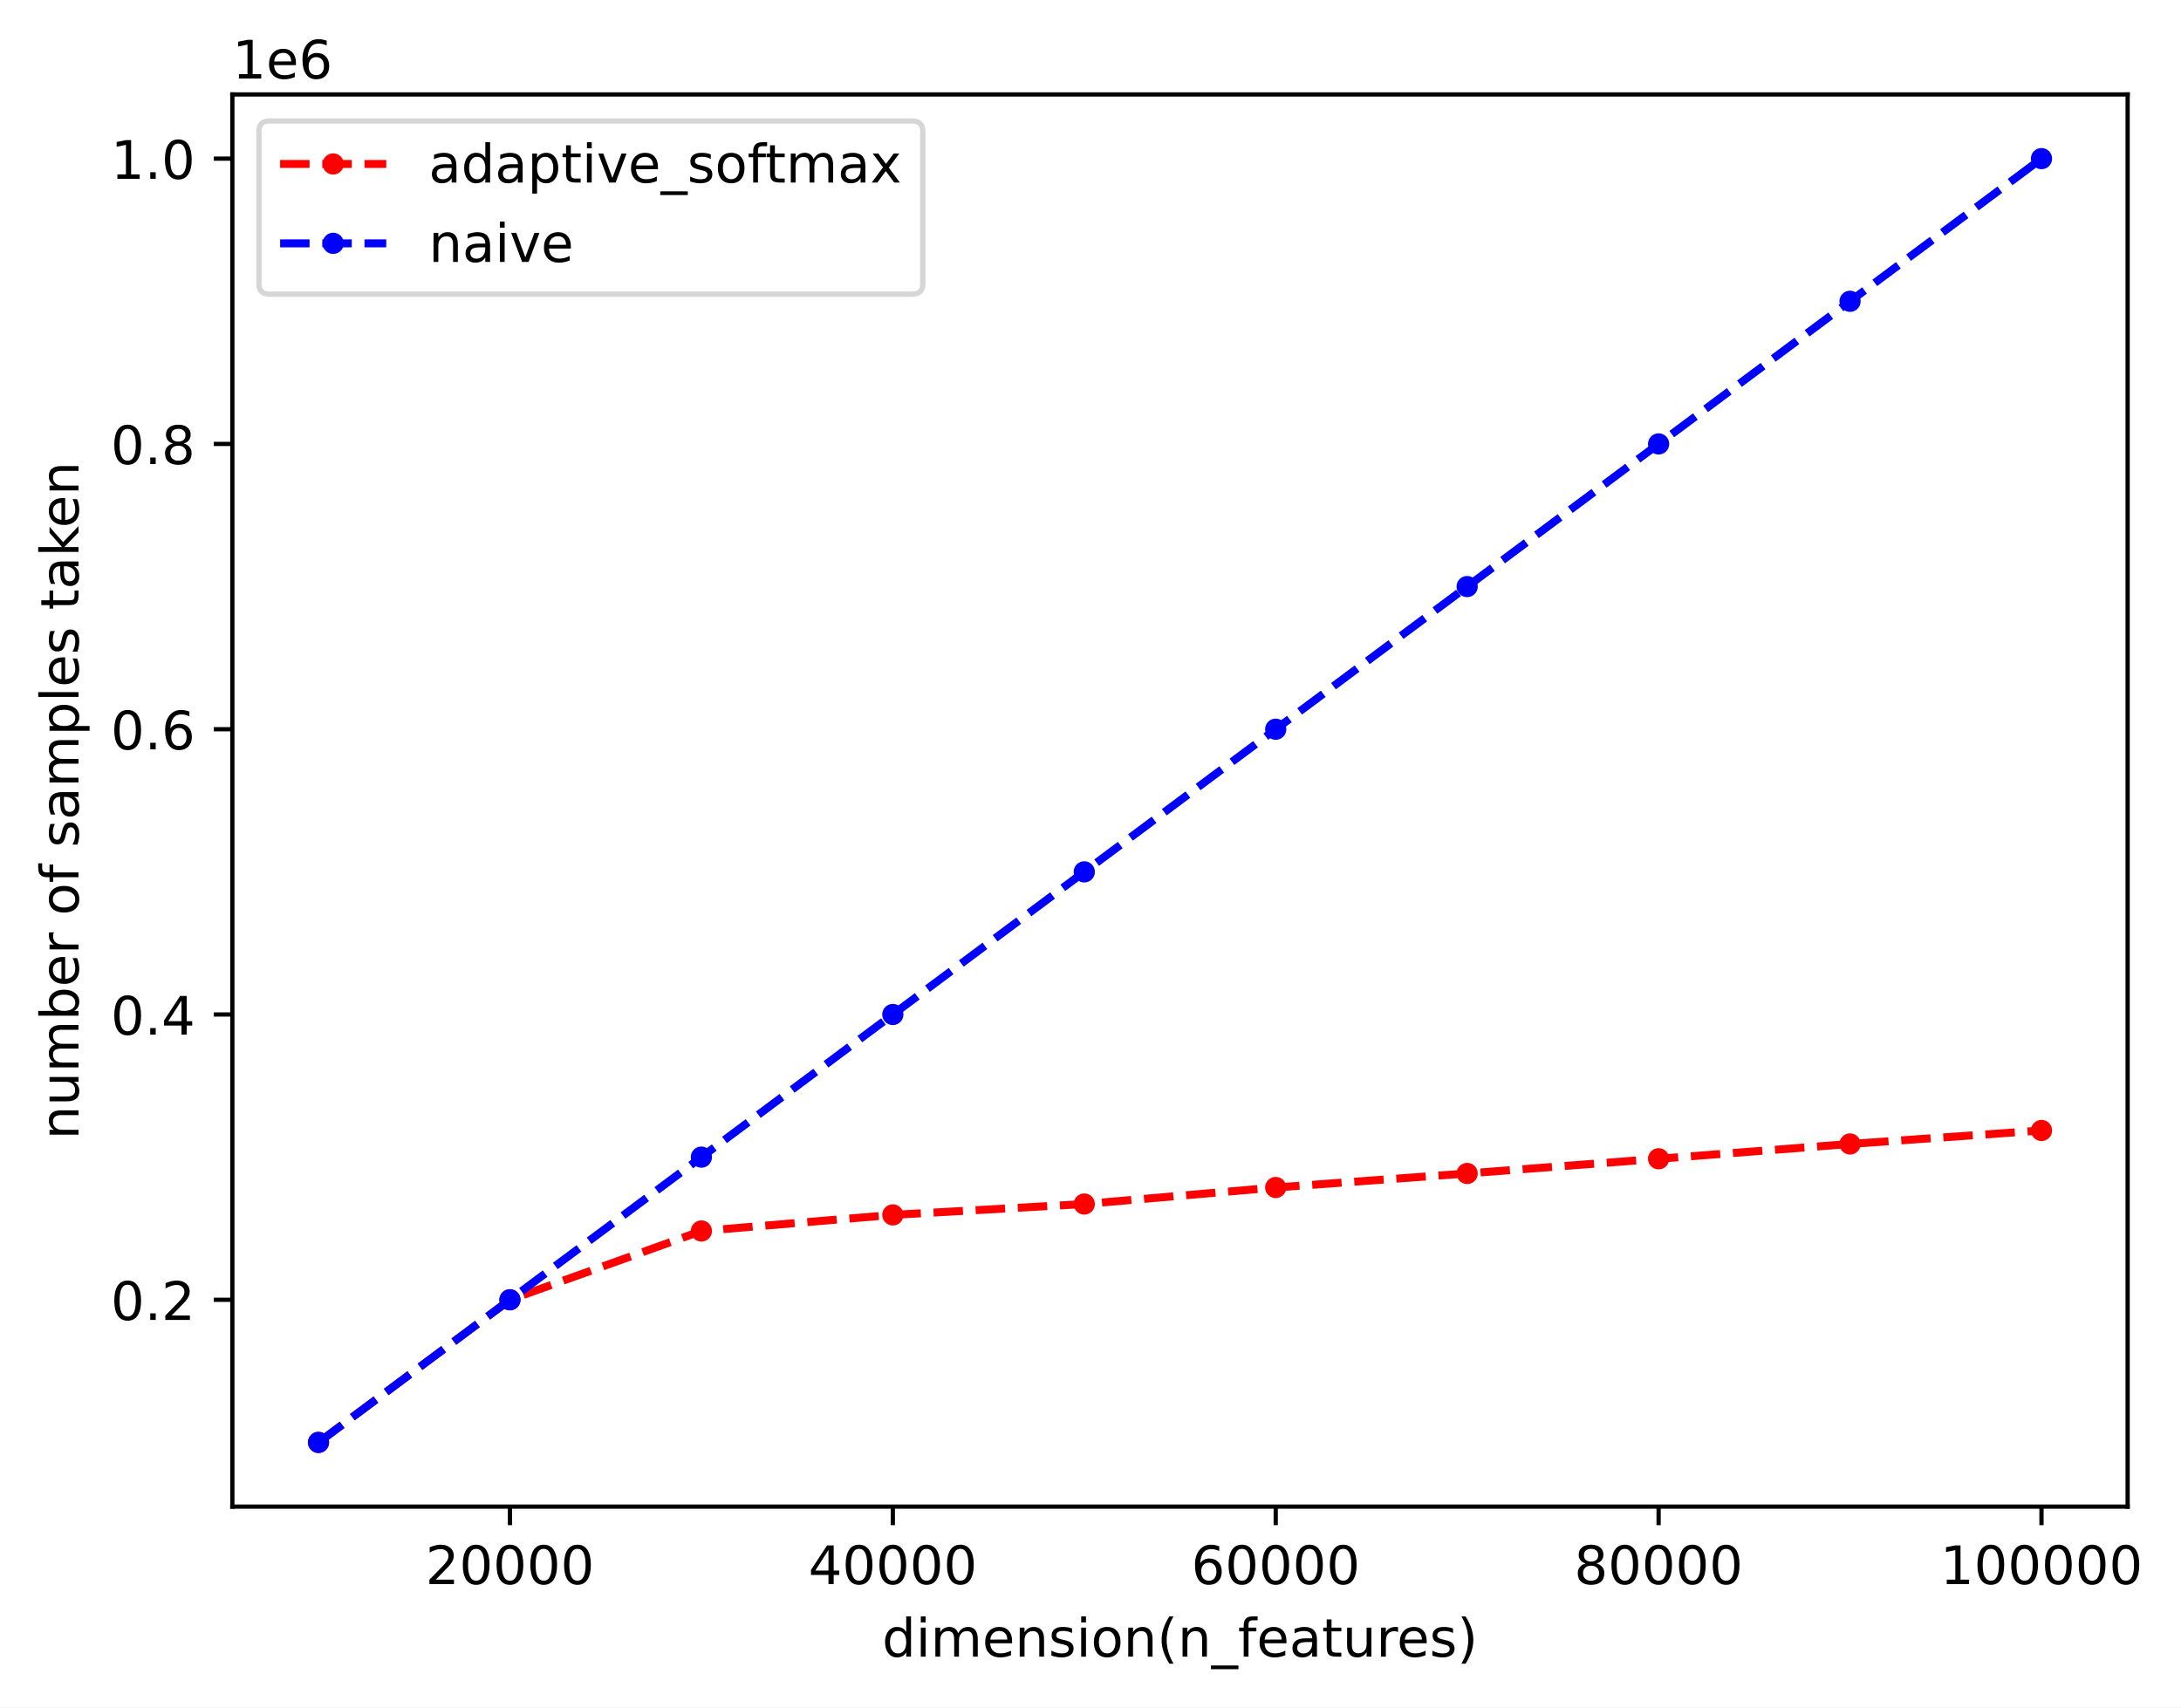
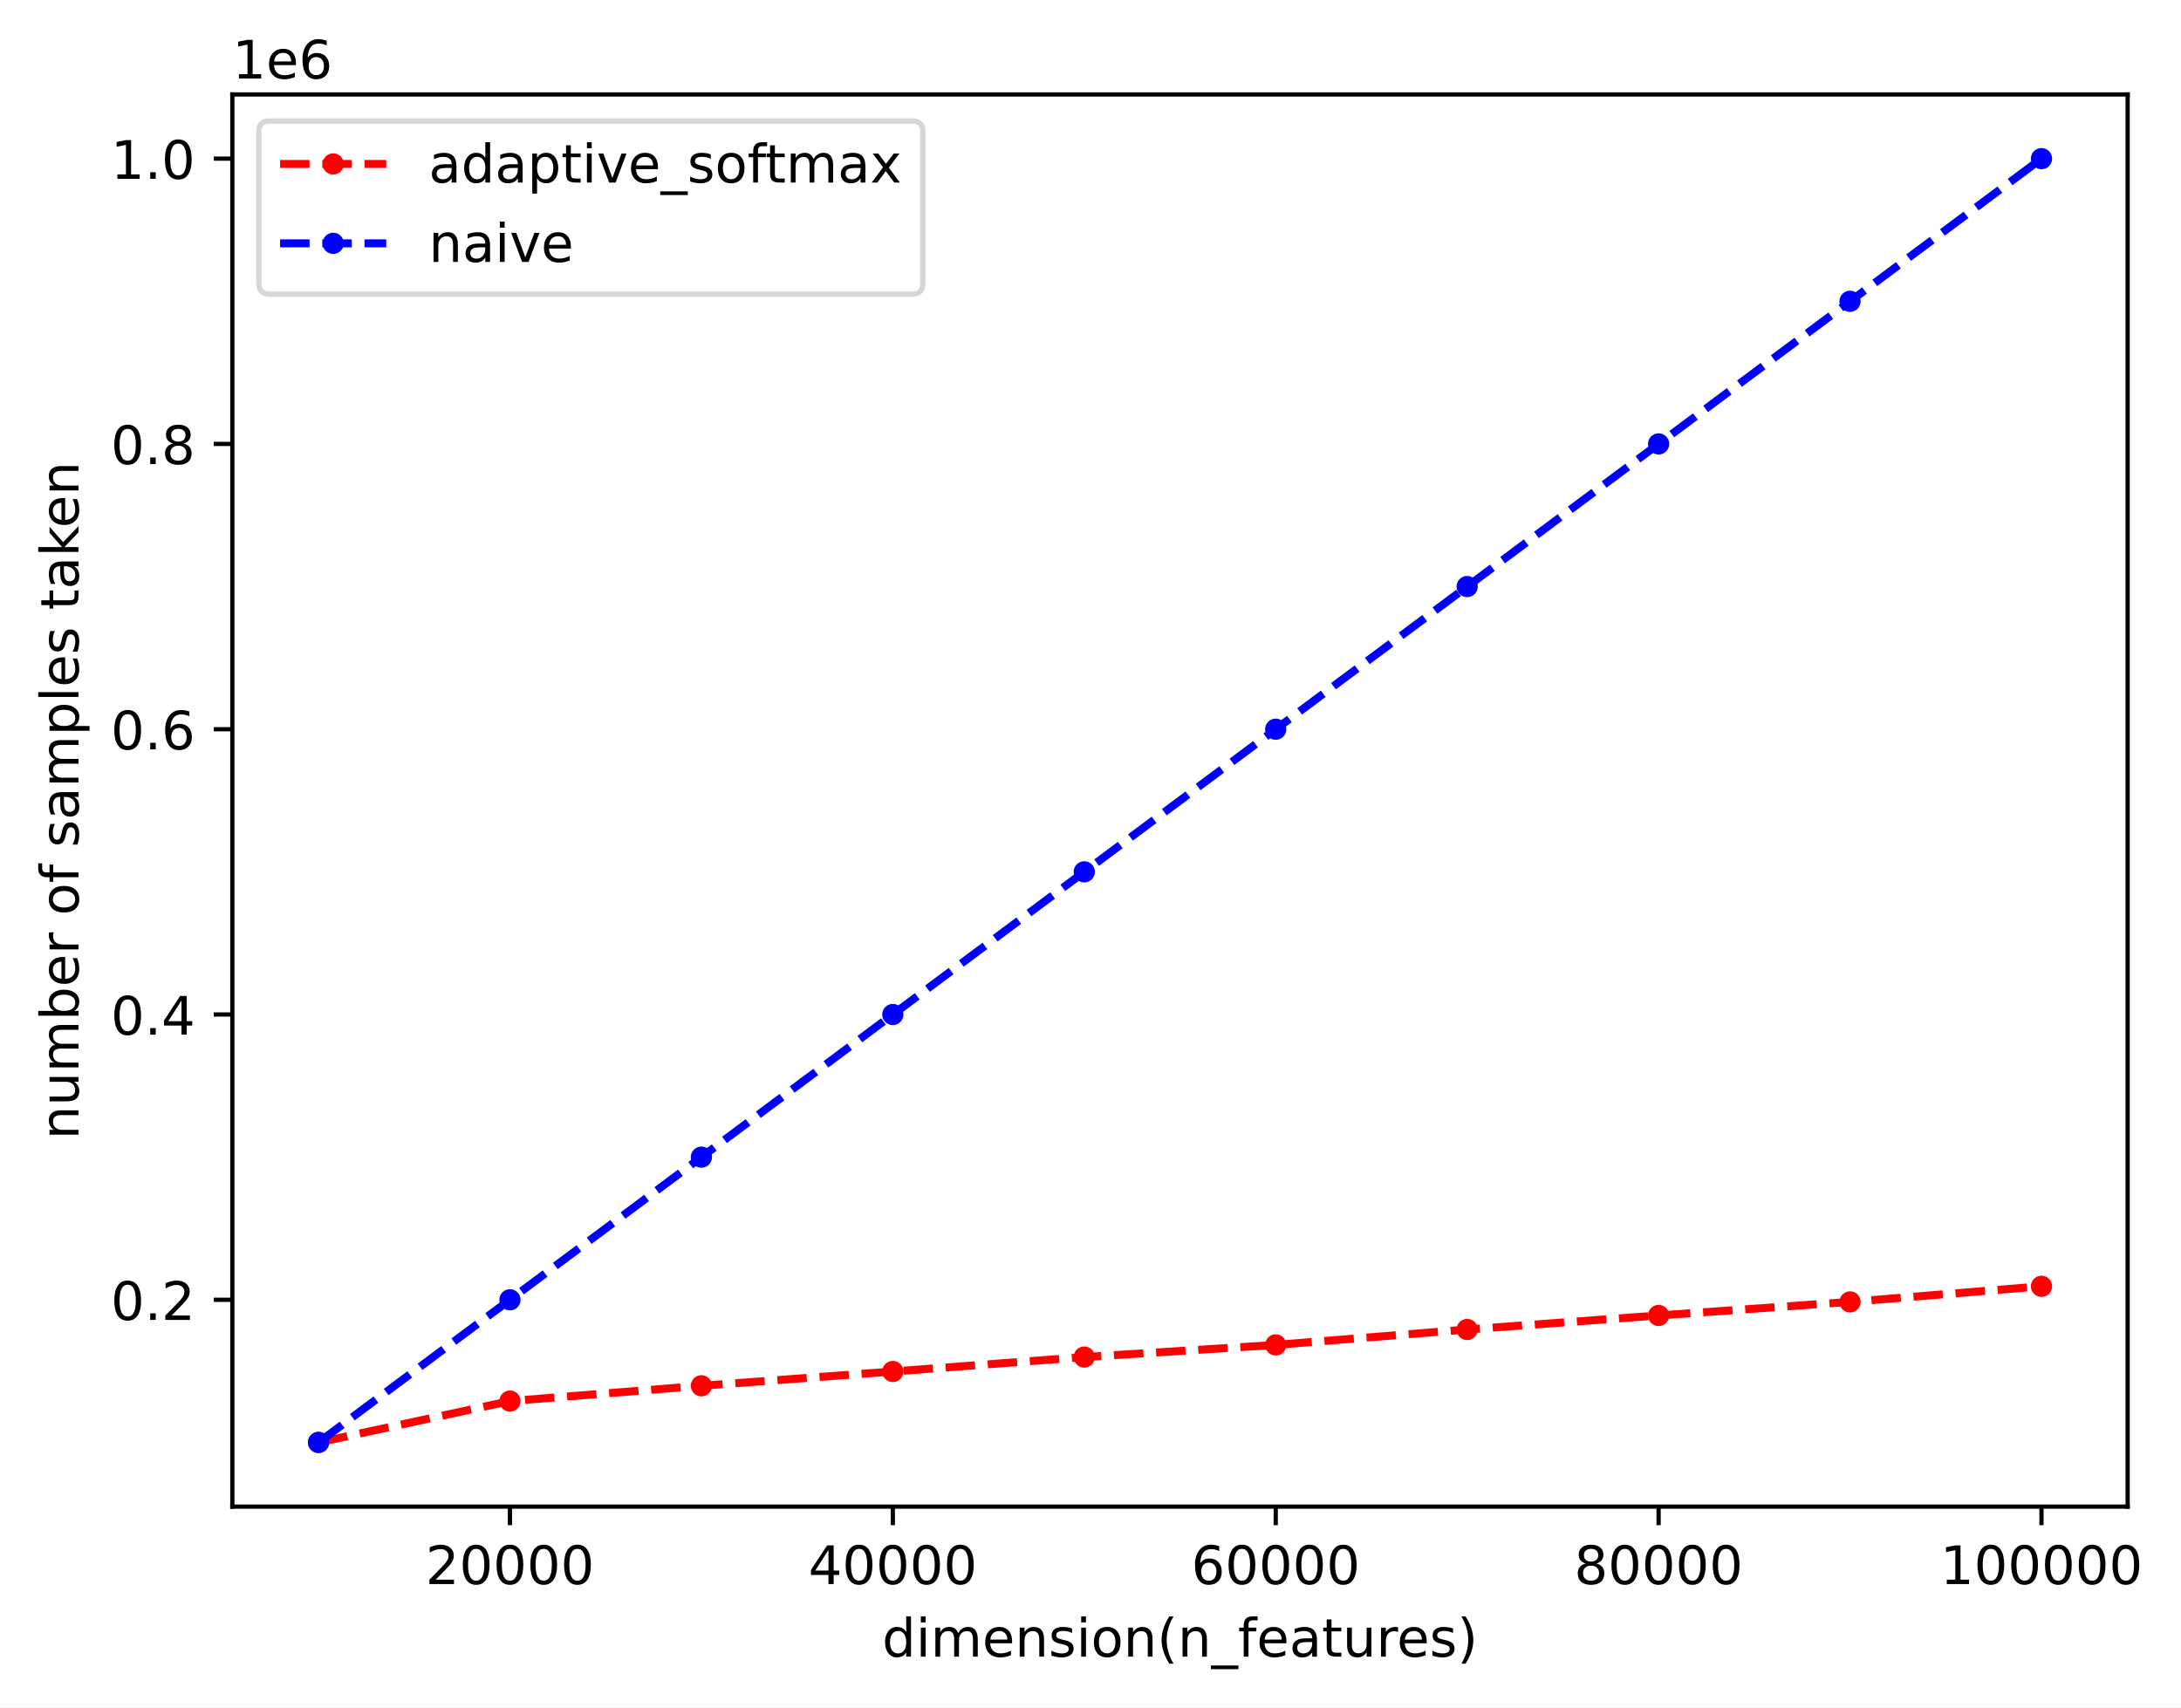
<svg xmlns="http://www.w3.org/2000/svg" xmlns:xlink="http://www.w3.org/1999/xlink" width="410.956pt" height="321.745pt" viewBox="0 0 410.956 321.745" version="1.1">
  <defs>
    <style type="text/css">*{stroke-linejoin: round; stroke-linecap: butt}</style>
  </defs>
  <g id="figure_1">
    <g id="patch_1">
      <path d="M 0 321.745  L 410.956 321.745  L 410.956 0  L 0 0  z " style="fill: #ffffff" />
    </g>
    <g id="axes_1">
      <g id="patch_2">
        <path d="M 43.781 283.91  L 400.901 283.91  L 400.901 17.798  L 43.781 17.798  z " style="fill: #ffffff" />
      </g>
      <g id="matplotlib.axis_1">
        <g id="xtick_1">
          <g id="line2d_1">
            <defs>
-               <path id="mf2ec99ff97" d="M 0 0  L 0 3.5  " style="stroke: #000000; stroke-width: 0.8" />
-             </defs>
-             <g>
-               <use xlink:href="#mf2ec99ff97" x="96.087" y="283.91" style="stroke: #000000; stroke-width: 0.8" />
+               <path id="ma891e7e8ad" d="M 0 0  L 0 3.5  " style="stroke: #000000; stroke-width: 0.8" />
+             </defs>
+             <g>
+               <use xlink:href="#ma891e7e8ad" x="96.087" y="283.91" style="stroke: #000000; stroke-width: 0.8" />
            </g>
          </g>
          <g id="text_1">
            <g transform="translate(80.18045 298.5089) scale(0.1 -0.1)">
              <defs>
                <path id="DejaVuSans-32" d="M 1228 531  L 3431 531  L 3431 0  L 469 0  L 469 531  Q 828 903 1448 1529  Q 2069 2156 2228 2338  Q 2531 2678 2651 2914  Q 2772 3150 2772 3378  Q 2772 3750 2511 3984  Q 2250 4219 1831 4219  Q 1534 4219 1204 4116  Q 875 4013 500 3803  L 500 4441  Q 881 4594 1212 4672  Q 1544 4750 1819 4750  Q 2544 4750 2975 4387  Q 3406 4025 3406 3419  Q 3406 3131 3298 2873  Q 3191 2616 2906 2266  Q 2828 2175 2409 1742  Q 1991 1309 1228 531  z " transform="scale(0.015625)" />
                <path id="DejaVuSans-30" d="M 2034 4250  Q 1547 4250 1301 3770  Q 1056 3291 1056 2328  Q 1056 1369 1301 889  Q 1547 409 2034 409  Q 2525 409 2770 889  Q 3016 1369 3016 2328  Q 3016 3291 2770 3770  Q 2525 4250 2034 4250  z M 2034 4750  Q 2819 4750 3233 4129  Q 3647 3509 3647 2328  Q 3647 1150 3233 529  Q 2819 -91 2034 -91  Q 1250 -91 836 529  Q 422 1150 422 2328  Q 422 3509 836 4129  Q 1250 4750 2034 4750  z " transform="scale(0.015625)" />
              </defs>
              <use xlink:href="#DejaVuSans-32" />
              <use xlink:href="#DejaVuSans-30" x="63.623" />
              <use xlink:href="#DejaVuSans-30" x="127.246" />
              <use xlink:href="#DejaVuSans-30" x="190.869" />
              <use xlink:href="#DejaVuSans-30" x="254.492" />
            </g>
          </g>
        </g>
        <g id="xtick_2">
          <g id="line2d_2">
            <g>
-               <use xlink:href="#mf2ec99ff97" x="168.232" y="283.91" style="stroke: #000000; stroke-width: 0.8" />
+               <use xlink:href="#ma891e7e8ad" x="168.232" y="283.91" style="stroke: #000000; stroke-width: 0.8" />
            </g>
          </g>
          <g id="text_2">
            <g transform="translate(152.3259 298.5089) scale(0.1 -0.1)">
              <defs>
                <path id="DejaVuSans-34" d="M 2419 4116  L 825 1625  L 2419 1625  L 2419 4116  z M 2253 4666  L 3047 4666  L 3047 1625  L 3713 1625  L 3713 1100  L 3047 1100  L 3047 0  L 2419 0  L 2419 1100  L 313 1100  L 313 1709  L 2253 4666  z " transform="scale(0.015625)" />
              </defs>
              <use xlink:href="#DejaVuSans-34" />
              <use xlink:href="#DejaVuSans-30" x="63.623" />
              <use xlink:href="#DejaVuSans-30" x="127.246" />
              <use xlink:href="#DejaVuSans-30" x="190.869" />
              <use xlink:href="#DejaVuSans-30" x="254.492" />
            </g>
          </g>
        </g>
        <g id="xtick_3">
          <g id="line2d_3">
            <g>
-               <use xlink:href="#mf2ec99ff97" x="240.378" y="283.91" style="stroke: #000000; stroke-width: 0.8" />
+               <use xlink:href="#ma891e7e8ad" x="240.378" y="283.91" style="stroke: #000000; stroke-width: 0.8" />
            </g>
          </g>
          <g id="text_3">
            <g transform="translate(224.4714 298.5089) scale(0.1 -0.1)">
              <defs>
                <path id="DejaVuSans-36" d="M 2113 2584  Q 1688 2584 1439 2293  Q 1191 2003 1191 1497  Q 1191 994 1439 701  Q 1688 409 2113 409  Q 2538 409 2786 701  Q 3034 994 3034 1497  Q 3034 2003 2786 2293  Q 2538 2584 2113 2584  z M 3366 4563  L 3366 3988  Q 3128 4100 2886 4159  Q 2644 4219 2406 4219  Q 1781 4219 1451 3797  Q 1122 3375 1075 2522  Q 1259 2794 1537 2939  Q 1816 3084 2150 3084  Q 2853 3084 3261 2657  Q 3669 2231 3669 1497  Q 3669 778 3244 343  Q 2819 -91 2113 -91  Q 1303 -91 875 529  Q 447 1150 447 2328  Q 447 3434 972 4092  Q 1497 4750 2381 4750  Q 2619 4750 2861 4703  Q 3103 4656 3366 4563  z " transform="scale(0.015625)" />
              </defs>
              <use xlink:href="#DejaVuSans-36" />
              <use xlink:href="#DejaVuSans-30" x="63.623" />
              <use xlink:href="#DejaVuSans-30" x="127.246" />
              <use xlink:href="#DejaVuSans-30" x="190.869" />
              <use xlink:href="#DejaVuSans-30" x="254.492" />
            </g>
          </g>
        </g>
        <g id="xtick_4">
          <g id="line2d_4">
            <g>
-               <use xlink:href="#mf2ec99ff97" x="312.523" y="283.91" style="stroke: #000000; stroke-width: 0.8" />
+               <use xlink:href="#ma891e7e8ad" x="312.523" y="283.91" style="stroke: #000000; stroke-width: 0.8" />
            </g>
          </g>
          <g id="text_4">
            <g transform="translate(296.6168 298.5089) scale(0.1 -0.1)">
              <defs>
                <path id="DejaVuSans-38" d="M 2034 2216  Q 1584 2216 1326 1975  Q 1069 1734 1069 1313  Q 1069 891 1326 650  Q 1584 409 2034 409  Q 2484 409 2743 651  Q 3003 894 3003 1313  Q 3003 1734 2745 1975  Q 2488 2216 2034 2216  z M 1403 2484  Q 997 2584 770 2862  Q 544 3141 544 3541  Q 544 4100 942 4425  Q 1341 4750 2034 4750  Q 2731 4750 3128 4425  Q 3525 4100 3525 3541  Q 3525 3141 3298 2862  Q 3072 2584 2669 2484  Q 3125 2378 3379 2068  Q 3634 1759 3634 1313  Q 3634 634 3220 271  Q 2806 -91 2034 -91  Q 1263 -91 848 271  Q 434 634 434 1313  Q 434 1759 690 2068  Q 947 2378 1403 2484  z M 1172 3481  Q 1172 3119 1398 2916  Q 1625 2713 2034 2713  Q 2441 2713 2670 2916  Q 2900 3119 2900 3481  Q 2900 3844 2670 4047  Q 2441 4250 2034 4250  Q 1625 4250 1398 4047  Q 1172 3844 1172 3481  z " transform="scale(0.015625)" />
              </defs>
              <use xlink:href="#DejaVuSans-38" />
              <use xlink:href="#DejaVuSans-30" x="63.623" />
              <use xlink:href="#DejaVuSans-30" x="127.246" />
              <use xlink:href="#DejaVuSans-30" x="190.869" />
              <use xlink:href="#DejaVuSans-30" x="254.492" />
            </g>
          </g>
        </g>
        <g id="xtick_5">
          <g id="line2d_5">
            <g>
-               <use xlink:href="#mf2ec99ff97" x="384.669" y="283.91" style="stroke: #000000; stroke-width: 0.8" />
+               <use xlink:href="#ma891e7e8ad" x="384.669" y="283.91" style="stroke: #000000; stroke-width: 0.8" />
            </g>
          </g>
          <g id="text_5">
            <g transform="translate(365.581 298.5089) scale(0.1 -0.1)">
              <defs>
                <path id="DejaVuSans-31" d="M 794 531  L 1825 531  L 1825 4091  L 703 3866  L 703 4441  L 1819 4666  L 2450 4666  L 2450 531  L 3481 531  L 3481 0  L 794 0  L 794 531  z " transform="scale(0.015625)" />
              </defs>
              <use xlink:href="#DejaVuSans-31" />
              <use xlink:href="#DejaVuSans-30" x="63.623" />
              <use xlink:href="#DejaVuSans-30" x="127.246" />
              <use xlink:href="#DejaVuSans-30" x="190.869" />
              <use xlink:href="#DejaVuSans-30" x="254.492" />
              <use xlink:href="#DejaVuSans-30" x="318.115" />
            </g>
          </g>
        </g>
        <g id="text_6">
          <g transform="translate(166.2163 312.187) scale(0.1 -0.1)">
            <defs>
              <path id="DejaVuSans-64" d="M 2906 2969  L 2906 4863  L 3481 4863  L 3481 0  L 2906 0  L 2906 525  Q 2725 213 2448 61  Q 2172 -91 1784 -91  Q 1150 -91 751 415  Q 353 922 353 1747  Q 353 2572 751 3078  Q 1150 3584 1784 3584  Q 2172 3584 2448 3432  Q 2725 3281 2906 2969  z M 947 1747  Q 947 1113 1208 752  Q 1469 391 1925 391  Q 2381 391 2643 752  Q 2906 1113 2906 1747  Q 2906 2381 2643 2742  Q 2381 3103 1925 3103  Q 1469 3103 1208 2742  Q 947 2381 947 1747  z " transform="scale(0.015625)" />
              <path id="DejaVuSans-69" d="M 603 3500  L 1178 3500  L 1178 0  L 603 0  L 603 3500  z M 603 4863  L 1178 4863  L 1178 4134  L 603 4134  L 603 4863  z " transform="scale(0.015625)" />
              <path id="DejaVuSans-6d" d="M 3328 2828  Q 3544 3216 3844 3400  Q 4144 3584 4550 3584  Q 5097 3584 5394 3201  Q 5691 2819 5691 2113  L 5691 0  L 5113 0  L 5113 2094  Q 5113 2597 4934 2840  Q 4756 3084 4391 3084  Q 3944 3084 3684 2787  Q 3425 2491 3425 1978  L 3425 0  L 2847 0  L 2847 2094  Q 2847 2600 2669 2842  Q 2491 3084 2119 3084  Q 1678 3084 1418 2786  Q 1159 2488 1159 1978  L 1159 0  L 581 0  L 581 3500  L 1159 3500  L 1159 2956  Q 1356 3278 1631 3431  Q 1906 3584 2284 3584  Q 2666 3584 2933 3390  Q 3200 3197 3328 2828  z " transform="scale(0.015625)" />
              <path id="DejaVuSans-65" d="M 3597 1894  L 3597 1613  L 953 1613  Q 991 1019 1311 708  Q 1631 397 2203 397  Q 2534 397 2845 478  Q 3156 559 3463 722  L 3463 178  Q 3153 47 2828 -22  Q 2503 -91 2169 -91  Q 1331 -91 842 396  Q 353 884 353 1716  Q 353 2575 817 3079  Q 1281 3584 2069 3584  Q 2775 3584 3186 3129  Q 3597 2675 3597 1894  z M 3022 2063  Q 3016 2534 2758 2815  Q 2500 3097 2075 3097  Q 1594 3097 1305 2825  Q 1016 2553 972 2059  L 3022 2063  z " transform="scale(0.015625)" />
              <path id="DejaVuSans-6e" d="M 3513 2113  L 3513 0  L 2938 0  L 2938 2094  Q 2938 2591 2744 2837  Q 2550 3084 2163 3084  Q 1697 3084 1428 2787  Q 1159 2491 1159 1978  L 1159 0  L 581 0  L 581 3500  L 1159 3500  L 1159 2956  Q 1366 3272 1645 3428  Q 1925 3584 2291 3584  Q 2894 3584 3203 3211  Q 3513 2838 3513 2113  z " transform="scale(0.015625)" />
              <path id="DejaVuSans-73" d="M 2834 3397  L 2834 2853  Q 2591 2978 2328 3040  Q 2066 3103 1784 3103  Q 1356 3103 1142 2972  Q 928 2841 928 2578  Q 928 2378 1081 2264  Q 1234 2150 1697 2047  L 1894 2003  Q 2506 1872 2764 1633  Q 3022 1394 3022 966  Q 3022 478 2636 193  Q 2250 -91 1575 -91  Q 1294 -91 989 -36  Q 684 19 347 128  L 347 722  Q 666 556 975 473  Q 1284 391 1588 391  Q 1994 391 2212 530  Q 2431 669 2431 922  Q 2431 1156 2273 1281  Q 2116 1406 1581 1522  L 1381 1569  Q 847 1681 609 1914  Q 372 2147 372 2553  Q 372 3047 722 3315  Q 1072 3584 1716 3584  Q 2034 3584 2315 3537  Q 2597 3491 2834 3397  z " transform="scale(0.015625)" />
              <path id="DejaVuSans-6f" d="M 1959 3097  Q 1497 3097 1228 2736  Q 959 2375 959 1747  Q 959 1119 1226 758  Q 1494 397 1959 397  Q 2419 397 2687 759  Q 2956 1122 2956 1747  Q 2956 2369 2687 2733  Q 2419 3097 1959 3097  z M 1959 3584  Q 2709 3584 3137 3096  Q 3566 2609 3566 1747  Q 3566 888 3137 398  Q 2709 -91 1959 -91  Q 1206 -91 779 398  Q 353 888 353 1747  Q 353 2609 779 3096  Q 1206 3584 1959 3584  z " transform="scale(0.015625)" />
              <path id="DejaVuSans-28" d="M 1984 4856  Q 1566 4138 1362 3434  Q 1159 2731 1159 2009  Q 1159 1288 1364 580  Q 1569 -128 1984 -844  L 1484 -844  Q 1016 -109 783 600  Q 550 1309 550 2009  Q 550 2706 781 3412  Q 1013 4119 1484 4856  L 1984 4856  z " transform="scale(0.015625)" />
              <path id="DejaVuSans-5f" d="M 3263 -1063  L 3263 -1509  L -63 -1509  L -63 -1063  L 3263 -1063  z " transform="scale(0.015625)" />
              <path id="DejaVuSans-66" d="M 2375 4863  L 2375 4384  L 1825 4384  Q 1516 4384 1395 4259  Q 1275 4134 1275 3809  L 1275 3500  L 2222 3500  L 2222 3053  L 1275 3053  L 1275 0  L 697 0  L 697 3053  L 147 3053  L 147 3500  L 697 3500  L 697 3744  Q 697 4328 969 4595  Q 1241 4863 1831 4863  L 2375 4863  z " transform="scale(0.015625)" />
              <path id="DejaVuSans-61" d="M 2194 1759  Q 1497 1759 1228 1600  Q 959 1441 959 1056  Q 959 750 1161 570  Q 1363 391 1709 391  Q 2188 391 2477 730  Q 2766 1069 2766 1631  L 2766 1759  L 2194 1759  z M 3341 1997  L 3341 0  L 2766 0  L 2766 531  Q 2569 213 2275 61  Q 1981 -91 1556 -91  Q 1019 -91 701 211  Q 384 513 384 1019  Q 384 1609 779 1909  Q 1175 2209 1959 2209  L 2766 2209  L 2766 2266  Q 2766 2663 2505 2880  Q 2244 3097 1772 3097  Q 1472 3097 1187 3025  Q 903 2953 641 2809  L 641 3341  Q 956 3463 1253 3523  Q 1550 3584 1831 3584  Q 2591 3584 2966 3190  Q 3341 2797 3341 1997  z " transform="scale(0.015625)" />
              <path id="DejaVuSans-74" d="M 1172 4494  L 1172 3500  L 2356 3500  L 2356 3053  L 1172 3053  L 1172 1153  Q 1172 725 1289 603  Q 1406 481 1766 481  L 2356 481  L 2356 0  L 1766 0  Q 1100 0 847 248  Q 594 497 594 1153  L 594 3053  L 172 3053  L 172 3500  L 594 3500  L 594 4494  L 1172 4494  z " transform="scale(0.015625)" />
              <path id="DejaVuSans-75" d="M 544 1381  L 544 3500  L 1119 3500  L 1119 1403  Q 1119 906 1312 657  Q 1506 409 1894 409  Q 2359 409 2629 706  Q 2900 1003 2900 1516  L 2900 3500  L 3475 3500  L 3475 0  L 2900 0  L 2900 538  Q 2691 219 2414 64  Q 2138 -91 1772 -91  Q 1169 -91 856 284  Q 544 659 544 1381  z M 1991 3584  L 1991 3584  z " transform="scale(0.015625)" />
              <path id="DejaVuSans-72" d="M 2631 2963  Q 2534 3019 2420 3045  Q 2306 3072 2169 3072  Q 1681 3072 1420 2755  Q 1159 2438 1159 1844  L 1159 0  L 581 0  L 581 3500  L 1159 3500  L 1159 2956  Q 1341 3275 1631 3429  Q 1922 3584 2338 3584  Q 2397 3584 2469 3576  Q 2541 3569 2628 3553  L 2631 2963  z " transform="scale(0.015625)" />
              <path id="DejaVuSans-29" d="M 513 4856  L 1013 4856  Q 1481 4119 1714 3412  Q 1947 2706 1947 2009  Q 1947 1309 1714 600  Q 1481 -109 1013 -844  L 513 -844  Q 928 -128 1133 580  Q 1338 1288 1338 2009  Q 1338 2731 1133 3434  Q 928 4138 513 4856  z " transform="scale(0.015625)" />
            </defs>
            <use xlink:href="#DejaVuSans-64" />
            <use xlink:href="#DejaVuSans-69" x="63.477" />
            <use xlink:href="#DejaVuSans-6d" x="91.26" />
            <use xlink:href="#DejaVuSans-65" x="188.672" />
            <use xlink:href="#DejaVuSans-6e" x="250.195" />
            <use xlink:href="#DejaVuSans-73" x="313.574" />
            <use xlink:href="#DejaVuSans-69" x="365.674" />
            <use xlink:href="#DejaVuSans-6f" x="393.457" />
            <use xlink:href="#DejaVuSans-6e" x="454.639" />
            <use xlink:href="#DejaVuSans-28" x="518.018" />
            <use xlink:href="#DejaVuSans-6e" x="557.031" />
            <use xlink:href="#DejaVuSans-5f" x="620.41" />
            <use xlink:href="#DejaVuSans-66" x="670.41" />
            <use xlink:href="#DejaVuSans-65" x="705.615" />
            <use xlink:href="#DejaVuSans-61" x="767.139" />
            <use xlink:href="#DejaVuSans-74" x="828.418" />
            <use xlink:href="#DejaVuSans-75" x="867.627" />
            <use xlink:href="#DejaVuSans-72" x="931.006" />
            <use xlink:href="#DejaVuSans-65" x="969.869" />
            <use xlink:href="#DejaVuSans-73" x="1031.393" />
            <use xlink:href="#DejaVuSans-29" x="1083.492" />
          </g>
        </g>
      </g>
      <g id="matplotlib.axis_2">
        <g id="ytick_1">
          <g id="line2d_6">
            <defs>
-               <path id="m98ae269b87" d="M 0 0  L -3.5 0  " style="stroke: #000000; stroke-width: 0.8" />
-             </defs>
-             <g>
-               <use xlink:href="#m98ae269b87" x="43.781" y="244.934" style="stroke: #000000; stroke-width: 0.8" />
+               <path id="mf8b09c9124" d="M 0 0  L -3.5 0  " style="stroke: #000000; stroke-width: 0.8" />
+             </defs>
+             <g>
+               <use xlink:href="#mf8b09c9124" x="43.781" y="244.934" style="stroke: #000000; stroke-width: 0.8" />
            </g>
          </g>
          <g id="text_7">
            <g transform="translate(20.87813 248.7337) scale(0.1 -0.1)">
              <defs>
                <path id="DejaVuSans-2e" d="M 684 794  L 1344 794  L 1344 0  L 684 0  L 684 794  z " transform="scale(0.015625)" />
              </defs>
              <use xlink:href="#DejaVuSans-30" />
              <use xlink:href="#DejaVuSans-2e" x="63.623" />
              <use xlink:href="#DejaVuSans-32" x="95.41" />
            </g>
          </g>
        </g>
        <g id="ytick_2">
          <g id="line2d_7">
            <g>
-               <use xlink:href="#m98ae269b87" x="43.781" y="191.174" style="stroke: #000000; stroke-width: 0.8" />
+               <use xlink:href="#mf8b09c9124" x="43.781" y="191.174" style="stroke: #000000; stroke-width: 0.8" />
            </g>
          </g>
          <g id="text_8">
            <g transform="translate(20.87813 194.9737) scale(0.1 -0.1)">
              <use xlink:href="#DejaVuSans-30" />
              <use xlink:href="#DejaVuSans-2e" x="63.623" />
              <use xlink:href="#DejaVuSans-34" x="95.41" />
            </g>
          </g>
        </g>
        <g id="ytick_3">
          <g id="line2d_8">
            <g>
-               <use xlink:href="#m98ae269b87" x="43.781" y="137.414" style="stroke: #000000; stroke-width: 0.8" />
+               <use xlink:href="#mf8b09c9124" x="43.781" y="137.414" style="stroke: #000000; stroke-width: 0.8" />
            </g>
          </g>
          <g id="text_9">
            <g transform="translate(20.87813 141.2137) scale(0.1 -0.1)">
              <use xlink:href="#DejaVuSans-30" />
              <use xlink:href="#DejaVuSans-2e" x="63.623" />
              <use xlink:href="#DejaVuSans-36" x="95.41" />
            </g>
          </g>
        </g>
        <g id="ytick_4">
          <g id="line2d_9">
            <g>
-               <use xlink:href="#m98ae269b87" x="43.781" y="83.654" style="stroke: #000000; stroke-width: 0.8" />
+               <use xlink:href="#mf8b09c9124" x="43.781" y="83.654" style="stroke: #000000; stroke-width: 0.8" />
            </g>
          </g>
          <g id="text_10">
            <g transform="translate(20.87813 87.45366) scale(0.1 -0.1)">
              <use xlink:href="#DejaVuSans-30" />
              <use xlink:href="#DejaVuSans-2e" x="63.623" />
              <use xlink:href="#DejaVuSans-38" x="95.41" />
            </g>
          </g>
        </g>
        <g id="ytick_5">
          <g id="line2d_10">
            <g>
-               <use xlink:href="#m98ae269b87" x="43.781" y="29.894" style="stroke: #000000; stroke-width: 0.8" />
+               <use xlink:href="#mf8b09c9124" x="43.781" y="29.894" style="stroke: #000000; stroke-width: 0.8" />
            </g>
          </g>
          <g id="text_11">
            <g transform="translate(20.87813 33.69366) scale(0.1 -0.1)">
              <use xlink:href="#DejaVuSans-31" />
              <use xlink:href="#DejaVuSans-2e" x="63.623" />
              <use xlink:href="#DejaVuSans-30" x="95.41" />
            </g>
          </g>
        </g>
        <g id="text_12">
          <g transform="translate(14.79844 214.7224) rotate(-90) scale(0.1 -0.1)">
            <defs>
              <path id="DejaVuSans-62" d="M 3116 1747  Q 3116 2381 2855 2742  Q 2594 3103 2138 3103  Q 1681 3103 1420 2742  Q 1159 2381 1159 1747  Q 1159 1113 1420 752  Q 1681 391 2138 391  Q 2594 391 2855 752  Q 3116 1113 3116 1747  z M 1159 2969  Q 1341 3281 1617 3432  Q 1894 3584 2278 3584  Q 2916 3584 3314 3078  Q 3713 2572 3713 1747  Q 3713 922 3314 415  Q 2916 -91 2278 -91  Q 1894 -91 1617 61  Q 1341 213 1159 525  L 1159 0  L 581 0  L 581 4863  L 1159 4863  L 1159 2969  z " transform="scale(0.015625)" />
              <path id="DejaVuSans-20" transform="scale(0.015625)" />
              <path id="DejaVuSans-70" d="M 1159 525  L 1159 -1331  L 581 -1331  L 581 3500  L 1159 3500  L 1159 2969  Q 1341 3281 1617 3432  Q 1894 3584 2278 3584  Q 2916 3584 3314 3078  Q 3713 2572 3713 1747  Q 3713 922 3314 415  Q 2916 -91 2278 -91  Q 1894 -91 1617 61  Q 1341 213 1159 525  z M 3116 1747  Q 3116 2381 2855 2742  Q 2594 3103 2138 3103  Q 1681 3103 1420 2742  Q 1159 2381 1159 1747  Q 1159 1113 1420 752  Q 1681 391 2138 391  Q 2594 391 2855 752  Q 3116 1113 3116 1747  z " transform="scale(0.015625)" />
              <path id="DejaVuSans-6c" d="M 603 4863  L 1178 4863  L 1178 0  L 603 0  L 603 4863  z " transform="scale(0.015625)" />
              <path id="DejaVuSans-6b" d="M 581 4863  L 1159 4863  L 1159 1991  L 2875 3500  L 3609 3500  L 1753 1863  L 3688 0  L 2938 0  L 1159 1709  L 1159 0  L 581 0  L 581 4863  z " transform="scale(0.015625)" />
            </defs>
            <use xlink:href="#DejaVuSans-6e" />
            <use xlink:href="#DejaVuSans-75" x="63.379" />
            <use xlink:href="#DejaVuSans-6d" x="126.758" />
            <use xlink:href="#DejaVuSans-62" x="224.17" />
            <use xlink:href="#DejaVuSans-65" x="287.646" />
            <use xlink:href="#DejaVuSans-72" x="349.17" />
            <use xlink:href="#DejaVuSans-20" x="390.283" />
            <use xlink:href="#DejaVuSans-6f" x="422.07" />
            <use xlink:href="#DejaVuSans-66" x="483.252" />
            <use xlink:href="#DejaVuSans-20" x="518.457" />
            <use xlink:href="#DejaVuSans-73" x="550.244" />
            <use xlink:href="#DejaVuSans-61" x="602.344" />
            <use xlink:href="#DejaVuSans-6d" x="663.623" />
            <use xlink:href="#DejaVuSans-70" x="761.035" />
            <use xlink:href="#DejaVuSans-6c" x="824.512" />
            <use xlink:href="#DejaVuSans-65" x="852.295" />
            <use xlink:href="#DejaVuSans-73" x="913.818" />
            <use xlink:href="#DejaVuSans-20" x="965.918" />
            <use xlink:href="#DejaVuSans-74" x="997.705" />
            <use xlink:href="#DejaVuSans-61" x="1036.914" />
            <use xlink:href="#DejaVuSans-6b" x="1098.193" />
            <use xlink:href="#DejaVuSans-65" x="1152.479" />
            <use xlink:href="#DejaVuSans-6e" x="1214.002" />
          </g>
        </g>
        <g id="text_13">
          <g transform="translate(43.78125 14.79844) scale(0.1 -0.1)">
            <use xlink:href="#DejaVuSans-31" />
            <use xlink:href="#DejaVuSans-65" x="63.623" />
            <use xlink:href="#DejaVuSans-36" x="125.146" />
          </g>
        </g>
      </g>
      <g id="line2d_11">
-         <path d="M 60.014 271.814  L 96.087 244.934  L 132.159 231.971  L 168.232 228.938  L 204.305 226.891  L 240.378 223.774  L 276.45 221.132  L 312.523 218.363  L 348.596 215.574  L 384.669 213.033  " clip-path="url(#pcbe9081159)" style="fill: none; stroke-dasharray: 5.55,2.4; stroke-dashoffset: 0; stroke: #ff0000; stroke-width: 1.5" />
+         <path d="M 60.014 271.814  L 96.087 264.019  L 132.159 261.141  L 168.232 258.45  L 204.305 255.727  L 240.378 253.439  L 276.45 250.533  L 312.523 247.891  L 348.596 245.335  L 384.669 242.393  " clip-path="url(#p7f92dcce50)" style="fill: none; stroke-dasharray: 5.55,2.4; stroke-dashoffset: 0; stroke: #ff0000; stroke-width: 1.5" />
        <defs>
-           <path id="m858268c074" d="M 0 1.5  C 0.398 1.5 0.779 1.342 1.061 1.061  C 1.342 0.779 1.5 0.398 1.5 0  C 1.5 -0.398 1.342 -0.779 1.061 -1.061  C 0.779 -1.342 0.398 -1.5 0 -1.5  C -0.398 -1.5 -0.779 -1.342 -1.061 -1.061  C -1.342 -0.779 -1.5 -0.398 -1.5 0  C -1.5 0.398 -1.342 0.779 -1.061 1.061  C -0.779 1.342 -0.398 1.5 0 1.5  z " style="stroke: #ff0000" />
+           <path id="m30c45d6eaa" d="M 0 1.5  C 0.398 1.5 0.779 1.342 1.061 1.061  C 1.342 0.779 1.5 0.398 1.5 0  C 1.5 -0.398 1.342 -0.779 1.061 -1.061  C 0.779 -1.342 0.398 -1.5 0 -1.5  C -0.398 -1.5 -0.779 -1.342 -1.061 -1.061  C -1.342 -0.779 -1.5 -0.398 -1.5 0  C -1.5 0.398 -1.342 0.779 -1.061 1.061  C -0.779 1.342 -0.398 1.5 0 1.5  z " style="stroke: #ff0000" />
        </defs>
-         <g clip-path="url(#pcbe9081159)">
-           <use xlink:href="#m858268c074" x="60.014" y="271.814" style="fill: #ff0000; stroke: #ff0000" />
-           <use xlink:href="#m858268c074" x="96.087" y="244.934" style="fill: #ff0000; stroke: #ff0000" />
-           <use xlink:href="#m858268c074" x="132.159" y="231.971" style="fill: #ff0000; stroke: #ff0000" />
-           <use xlink:href="#m858268c074" x="168.232" y="228.938" style="fill: #ff0000; stroke: #ff0000" />
-           <use xlink:href="#m858268c074" x="204.305" y="226.891" style="fill: #ff0000; stroke: #ff0000" />
-           <use xlink:href="#m858268c074" x="240.378" y="223.774" style="fill: #ff0000; stroke: #ff0000" />
-           <use xlink:href="#m858268c074" x="276.45" y="221.132" style="fill: #ff0000; stroke: #ff0000" />
-           <use xlink:href="#m858268c074" x="312.523" y="218.363" style="fill: #ff0000; stroke: #ff0000" />
-           <use xlink:href="#m858268c074" x="348.596" y="215.574" style="fill: #ff0000; stroke: #ff0000" />
-           <use xlink:href="#m858268c074" x="384.669" y="213.033" style="fill: #ff0000; stroke: #ff0000" />
+         <g clip-path="url(#p7f92dcce50)">
+           <use xlink:href="#m30c45d6eaa" x="60.014" y="271.814" style="fill: #ff0000; stroke: #ff0000" />
+           <use xlink:href="#m30c45d6eaa" x="96.087" y="264.019" style="fill: #ff0000; stroke: #ff0000" />
+           <use xlink:href="#m30c45d6eaa" x="132.159" y="261.141" style="fill: #ff0000; stroke: #ff0000" />
+           <use xlink:href="#m30c45d6eaa" x="168.232" y="258.45" style="fill: #ff0000; stroke: #ff0000" />
+           <use xlink:href="#m30c45d6eaa" x="204.305" y="255.727" style="fill: #ff0000; stroke: #ff0000" />
+           <use xlink:href="#m30c45d6eaa" x="240.378" y="253.439" style="fill: #ff0000; stroke: #ff0000" />
+           <use xlink:href="#m30c45d6eaa" x="276.45" y="250.533" style="fill: #ff0000; stroke: #ff0000" />
+           <use xlink:href="#m30c45d6eaa" x="312.523" y="247.891" style="fill: #ff0000; stroke: #ff0000" />
+           <use xlink:href="#m30c45d6eaa" x="348.596" y="245.335" style="fill: #ff0000; stroke: #ff0000" />
+           <use xlink:href="#m30c45d6eaa" x="384.669" y="242.393" style="fill: #ff0000; stroke: #ff0000" />
        </g>
      </g>
      <g id="line2d_12">
-         <path d="M 60.014 271.814  L 96.087 244.934  L 132.159 218.054  L 168.232 191.174  L 204.305 164.294  L 240.378 137.414  L 276.45 110.534  L 312.523 83.654  L 348.596 56.774  L 384.669 29.894  " clip-path="url(#pcbe9081159)" style="fill: none; stroke-dasharray: 5.55,2.4; stroke-dashoffset: 0; stroke: #0000ff; stroke-width: 1.5" />
+         <path d="M 60.014 271.814  L 96.087 244.934  L 132.159 218.054  L 168.232 191.174  L 204.305 164.294  L 240.378 137.414  L 276.45 110.534  L 312.523 83.654  L 348.596 56.774  L 384.669 29.894  " clip-path="url(#p7f92dcce50)" style="fill: none; stroke-dasharray: 5.55,2.4; stroke-dashoffset: 0; stroke: #0000ff; stroke-width: 1.5" />
        <defs>
-           <path id="m73a301eb7e" d="M 0 1.5  C 0.398 1.5 0.779 1.342 1.061 1.061  C 1.342 0.779 1.5 0.398 1.5 0  C 1.5 -0.398 1.342 -0.779 1.061 -1.061  C 0.779 -1.342 0.398 -1.5 0 -1.5  C -0.398 -1.5 -0.779 -1.342 -1.061 -1.061  C -1.342 -0.779 -1.5 -0.398 -1.5 0  C -1.5 0.398 -1.342 0.779 -1.061 1.061  C -0.779 1.342 -0.398 1.5 0 1.5  z " style="stroke: #0000ff" />
+           <path id="mcca7afb161" d="M 0 1.5  C 0.398 1.5 0.779 1.342 1.061 1.061  C 1.342 0.779 1.5 0.398 1.5 0  C 1.5 -0.398 1.342 -0.779 1.061 -1.061  C 0.779 -1.342 0.398 -1.5 0 -1.5  C -0.398 -1.5 -0.779 -1.342 -1.061 -1.061  C -1.342 -0.779 -1.5 -0.398 -1.5 0  C -1.5 0.398 -1.342 0.779 -1.061 1.061  C -0.779 1.342 -0.398 1.5 0 1.5  z " style="stroke: #0000ff" />
        </defs>
-         <g clip-path="url(#pcbe9081159)">
-           <use xlink:href="#m73a301eb7e" x="60.014" y="271.814" style="fill: #0000ff; stroke: #0000ff" />
-           <use xlink:href="#m73a301eb7e" x="96.087" y="244.934" style="fill: #0000ff; stroke: #0000ff" />
-           <use xlink:href="#m73a301eb7e" x="132.159" y="218.054" style="fill: #0000ff; stroke: #0000ff" />
-           <use xlink:href="#m73a301eb7e" x="168.232" y="191.174" style="fill: #0000ff; stroke: #0000ff" />
-           <use xlink:href="#m73a301eb7e" x="204.305" y="164.294" style="fill: #0000ff; stroke: #0000ff" />
-           <use xlink:href="#m73a301eb7e" x="240.378" y="137.414" style="fill: #0000ff; stroke: #0000ff" />
-           <use xlink:href="#m73a301eb7e" x="276.45" y="110.534" style="fill: #0000ff; stroke: #0000ff" />
-           <use xlink:href="#m73a301eb7e" x="312.523" y="83.654" style="fill: #0000ff; stroke: #0000ff" />
-           <use xlink:href="#m73a301eb7e" x="348.596" y="56.774" style="fill: #0000ff; stroke: #0000ff" />
-           <use xlink:href="#m73a301eb7e" x="384.669" y="29.894" style="fill: #0000ff; stroke: #0000ff" />
+         <g clip-path="url(#p7f92dcce50)">
+           <use xlink:href="#mcca7afb161" x="60.014" y="271.814" style="fill: #0000ff; stroke: #0000ff" />
+           <use xlink:href="#mcca7afb161" x="96.087" y="244.934" style="fill: #0000ff; stroke: #0000ff" />
+           <use xlink:href="#mcca7afb161" x="132.159" y="218.054" style="fill: #0000ff; stroke: #0000ff" />
+           <use xlink:href="#mcca7afb161" x="168.232" y="191.174" style="fill: #0000ff; stroke: #0000ff" />
+           <use xlink:href="#mcca7afb161" x="204.305" y="164.294" style="fill: #0000ff; stroke: #0000ff" />
+           <use xlink:href="#mcca7afb161" x="240.378" y="137.414" style="fill: #0000ff; stroke: #0000ff" />
+           <use xlink:href="#mcca7afb161" x="276.45" y="110.534" style="fill: #0000ff; stroke: #0000ff" />
+           <use xlink:href="#mcca7afb161" x="312.523" y="83.654" style="fill: #0000ff; stroke: #0000ff" />
+           <use xlink:href="#mcca7afb161" x="348.596" y="56.774" style="fill: #0000ff; stroke: #0000ff" />
+           <use xlink:href="#mcca7afb161" x="384.669" y="29.894" style="fill: #0000ff; stroke: #0000ff" />
        </g>
      </g>
      <g id="patch_3">
        <path d="M 43.781 283.91  L 43.781 17.798  " style="fill: none; stroke: #000000; stroke-width: 0.8; stroke-linejoin: miter; stroke-linecap: square" />
      </g>
      <g id="patch_4">
        <path d="M 400.901 283.91  L 400.901 17.798  " style="fill: none; stroke: #000000; stroke-width: 0.8; stroke-linejoin: miter; stroke-linecap: square" />
      </g>
      <g id="patch_5">
        <path d="M 43.781 283.91  L 400.901 283.91  " style="fill: none; stroke: #000000; stroke-width: 0.8; stroke-linejoin: miter; stroke-linecap: square" />
      </g>
      <g id="patch_6">
        <path d="M 43.781 17.798  L 400.901 17.798  " style="fill: none; stroke: #000000; stroke-width: 0.8; stroke-linejoin: miter; stroke-linecap: square" />
      </g>
      <g id="legend_1">
        <g id="patch_7">
          <path d="M 50.781 55.433  L 171.886 55.433  Q 173.886 55.433 173.886 53.433  L 173.886 24.798  Q 173.886 22.798 171.886 22.798  L 50.781 22.798  Q 48.781 22.798 48.781 24.798  L 48.781 53.433  Q 48.781 55.433 50.781 55.433  z " style="fill: #ffffff; opacity: 0.8; stroke: #cccccc; stroke-linejoin: miter" />
        </g>
        <g id="line2d_13">
          <path d="M 52.781 30.897  L 62.781 30.897  L 72.781 30.897  " style="fill: none; stroke-dasharray: 5.55,2.4; stroke-dashoffset: 0; stroke: #ff0000; stroke-width: 1.5" />
          <g>
-             <use xlink:href="#m858268c074" x="62.781" y="30.897" style="fill: #ff0000; stroke: #ff0000" />
+             <use xlink:href="#m30c45d6eaa" x="62.781" y="30.897" style="fill: #ff0000; stroke: #ff0000" />
          </g>
        </g>
        <g id="text_14">
          <g transform="translate(80.78125 34.39688) scale(0.1 -0.1)">
            <defs>
              <path id="DejaVuSans-76" d="M 191 3500  L 800 3500  L 1894 563  L 2988 3500  L 3597 3500  L 2284 0  L 1503 0  L 191 3500  z " transform="scale(0.015625)" />
              <path id="DejaVuSans-78" d="M 3513 3500  L 2247 1797  L 3578 0  L 2900 0  L 1881 1375  L 863 0  L 184 0  L 1544 1831  L 300 3500  L 978 3500  L 1906 2253  L 2834 3500  L 3513 3500  z " transform="scale(0.015625)" />
            </defs>
            <use xlink:href="#DejaVuSans-61" />
            <use xlink:href="#DejaVuSans-64" x="61.279" />
            <use xlink:href="#DejaVuSans-61" x="124.756" />
            <use xlink:href="#DejaVuSans-70" x="186.035" />
            <use xlink:href="#DejaVuSans-74" x="249.512" />
            <use xlink:href="#DejaVuSans-69" x="288.721" />
            <use xlink:href="#DejaVuSans-76" x="316.504" />
            <use xlink:href="#DejaVuSans-65" x="375.684" />
            <use xlink:href="#DejaVuSans-5f" x="437.207" />
            <use xlink:href="#DejaVuSans-73" x="487.207" />
            <use xlink:href="#DejaVuSans-6f" x="539.307" />
            <use xlink:href="#DejaVuSans-66" x="600.488" />
            <use xlink:href="#DejaVuSans-74" x="633.943" />
            <use xlink:href="#DejaVuSans-6d" x="673.152" />
            <use xlink:href="#DejaVuSans-61" x="770.564" />
            <use xlink:href="#DejaVuSans-78" x="831.844" />
          </g>
        </g>
        <g id="line2d_14">
          <path d="M 52.781 45.853  L 62.781 45.853  L 72.781 45.853  " style="fill: none; stroke-dasharray: 5.55,2.4; stroke-dashoffset: 0; stroke: #0000ff; stroke-width: 1.5" />
          <g>
-             <use xlink:href="#m73a301eb7e" x="62.781" y="45.853" style="fill: #0000ff; stroke: #0000ff" />
+             <use xlink:href="#mcca7afb161" x="62.781" y="45.853" style="fill: #0000ff; stroke: #0000ff" />
          </g>
        </g>
        <g id="text_15">
          <g transform="translate(80.78125 49.35312) scale(0.1 -0.1)">
            <use xlink:href="#DejaVuSans-6e" />
            <use xlink:href="#DejaVuSans-61" x="63.379" />
            <use xlink:href="#DejaVuSans-69" x="124.658" />
            <use xlink:href="#DejaVuSans-76" x="152.441" />
            <use xlink:href="#DejaVuSans-65" x="211.621" />
          </g>
        </g>
      </g>
    </g>
  </g>
  <defs>
-     <clipPath id="pcbe9081159">
+     <clipPath id="p7f92dcce50">
      <rect x="43.781" y="17.798" width="357.12" height="266.112" />
    </clipPath>
  </defs>
</svg>
